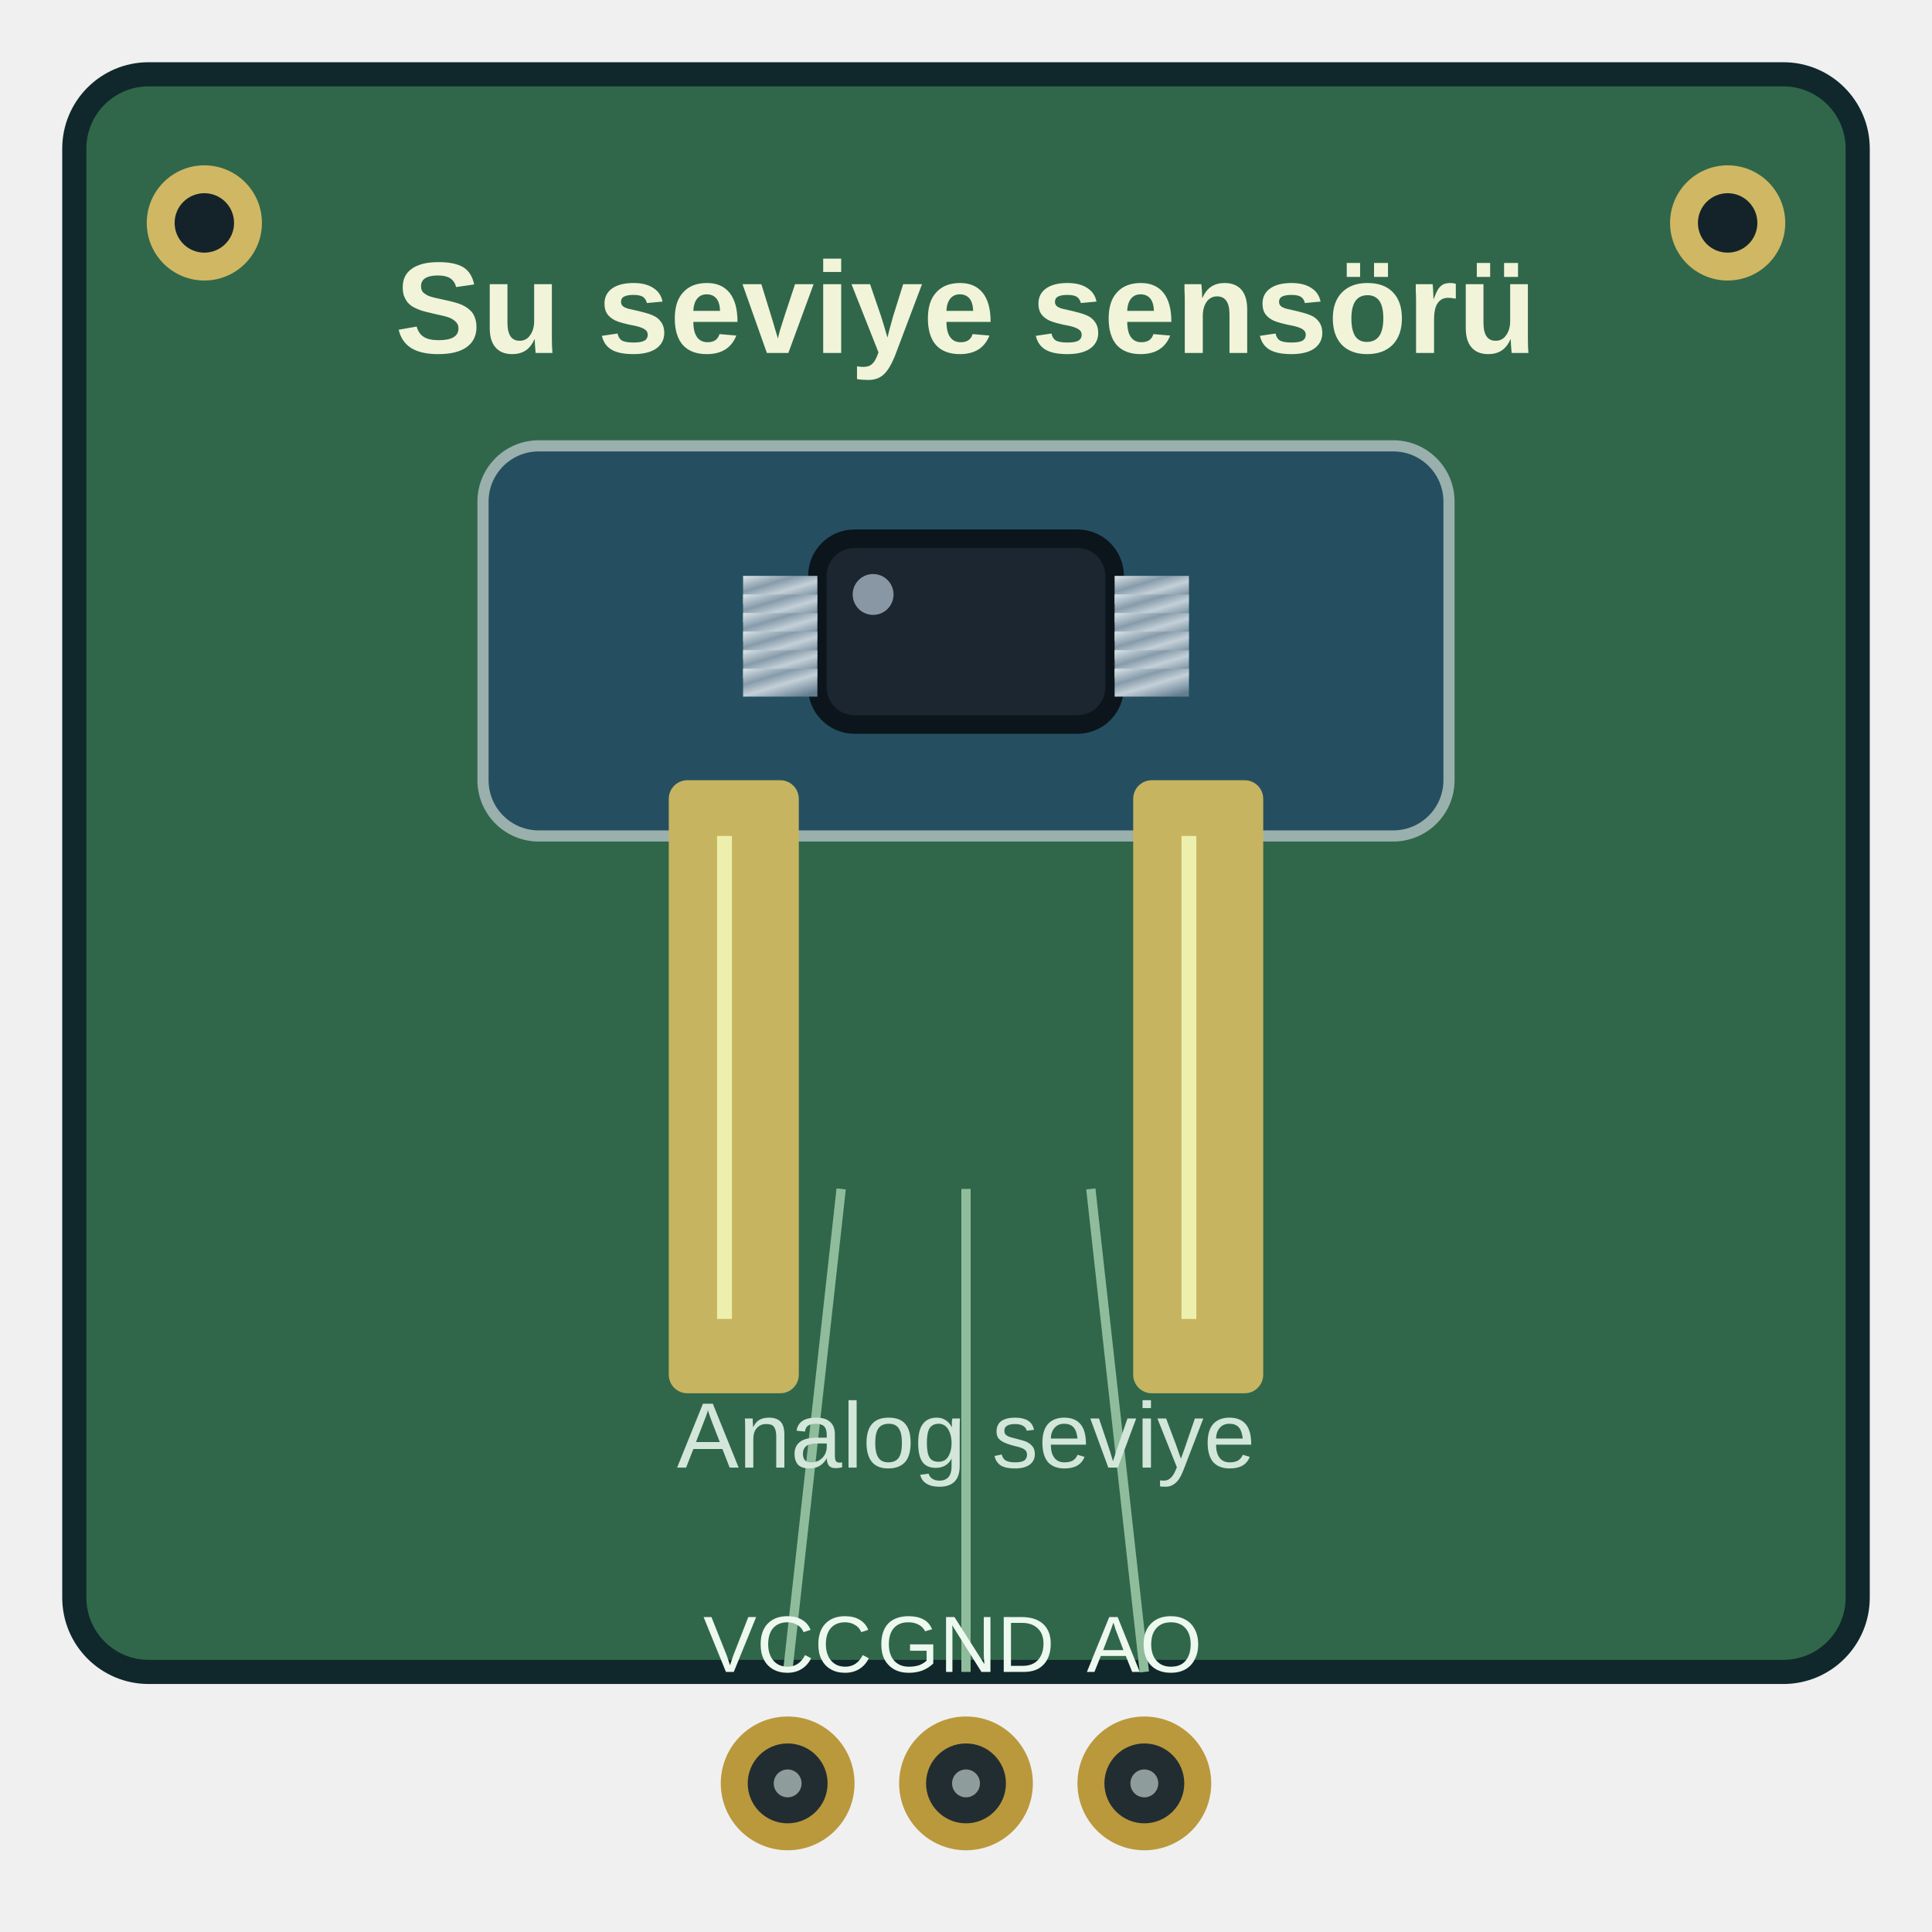
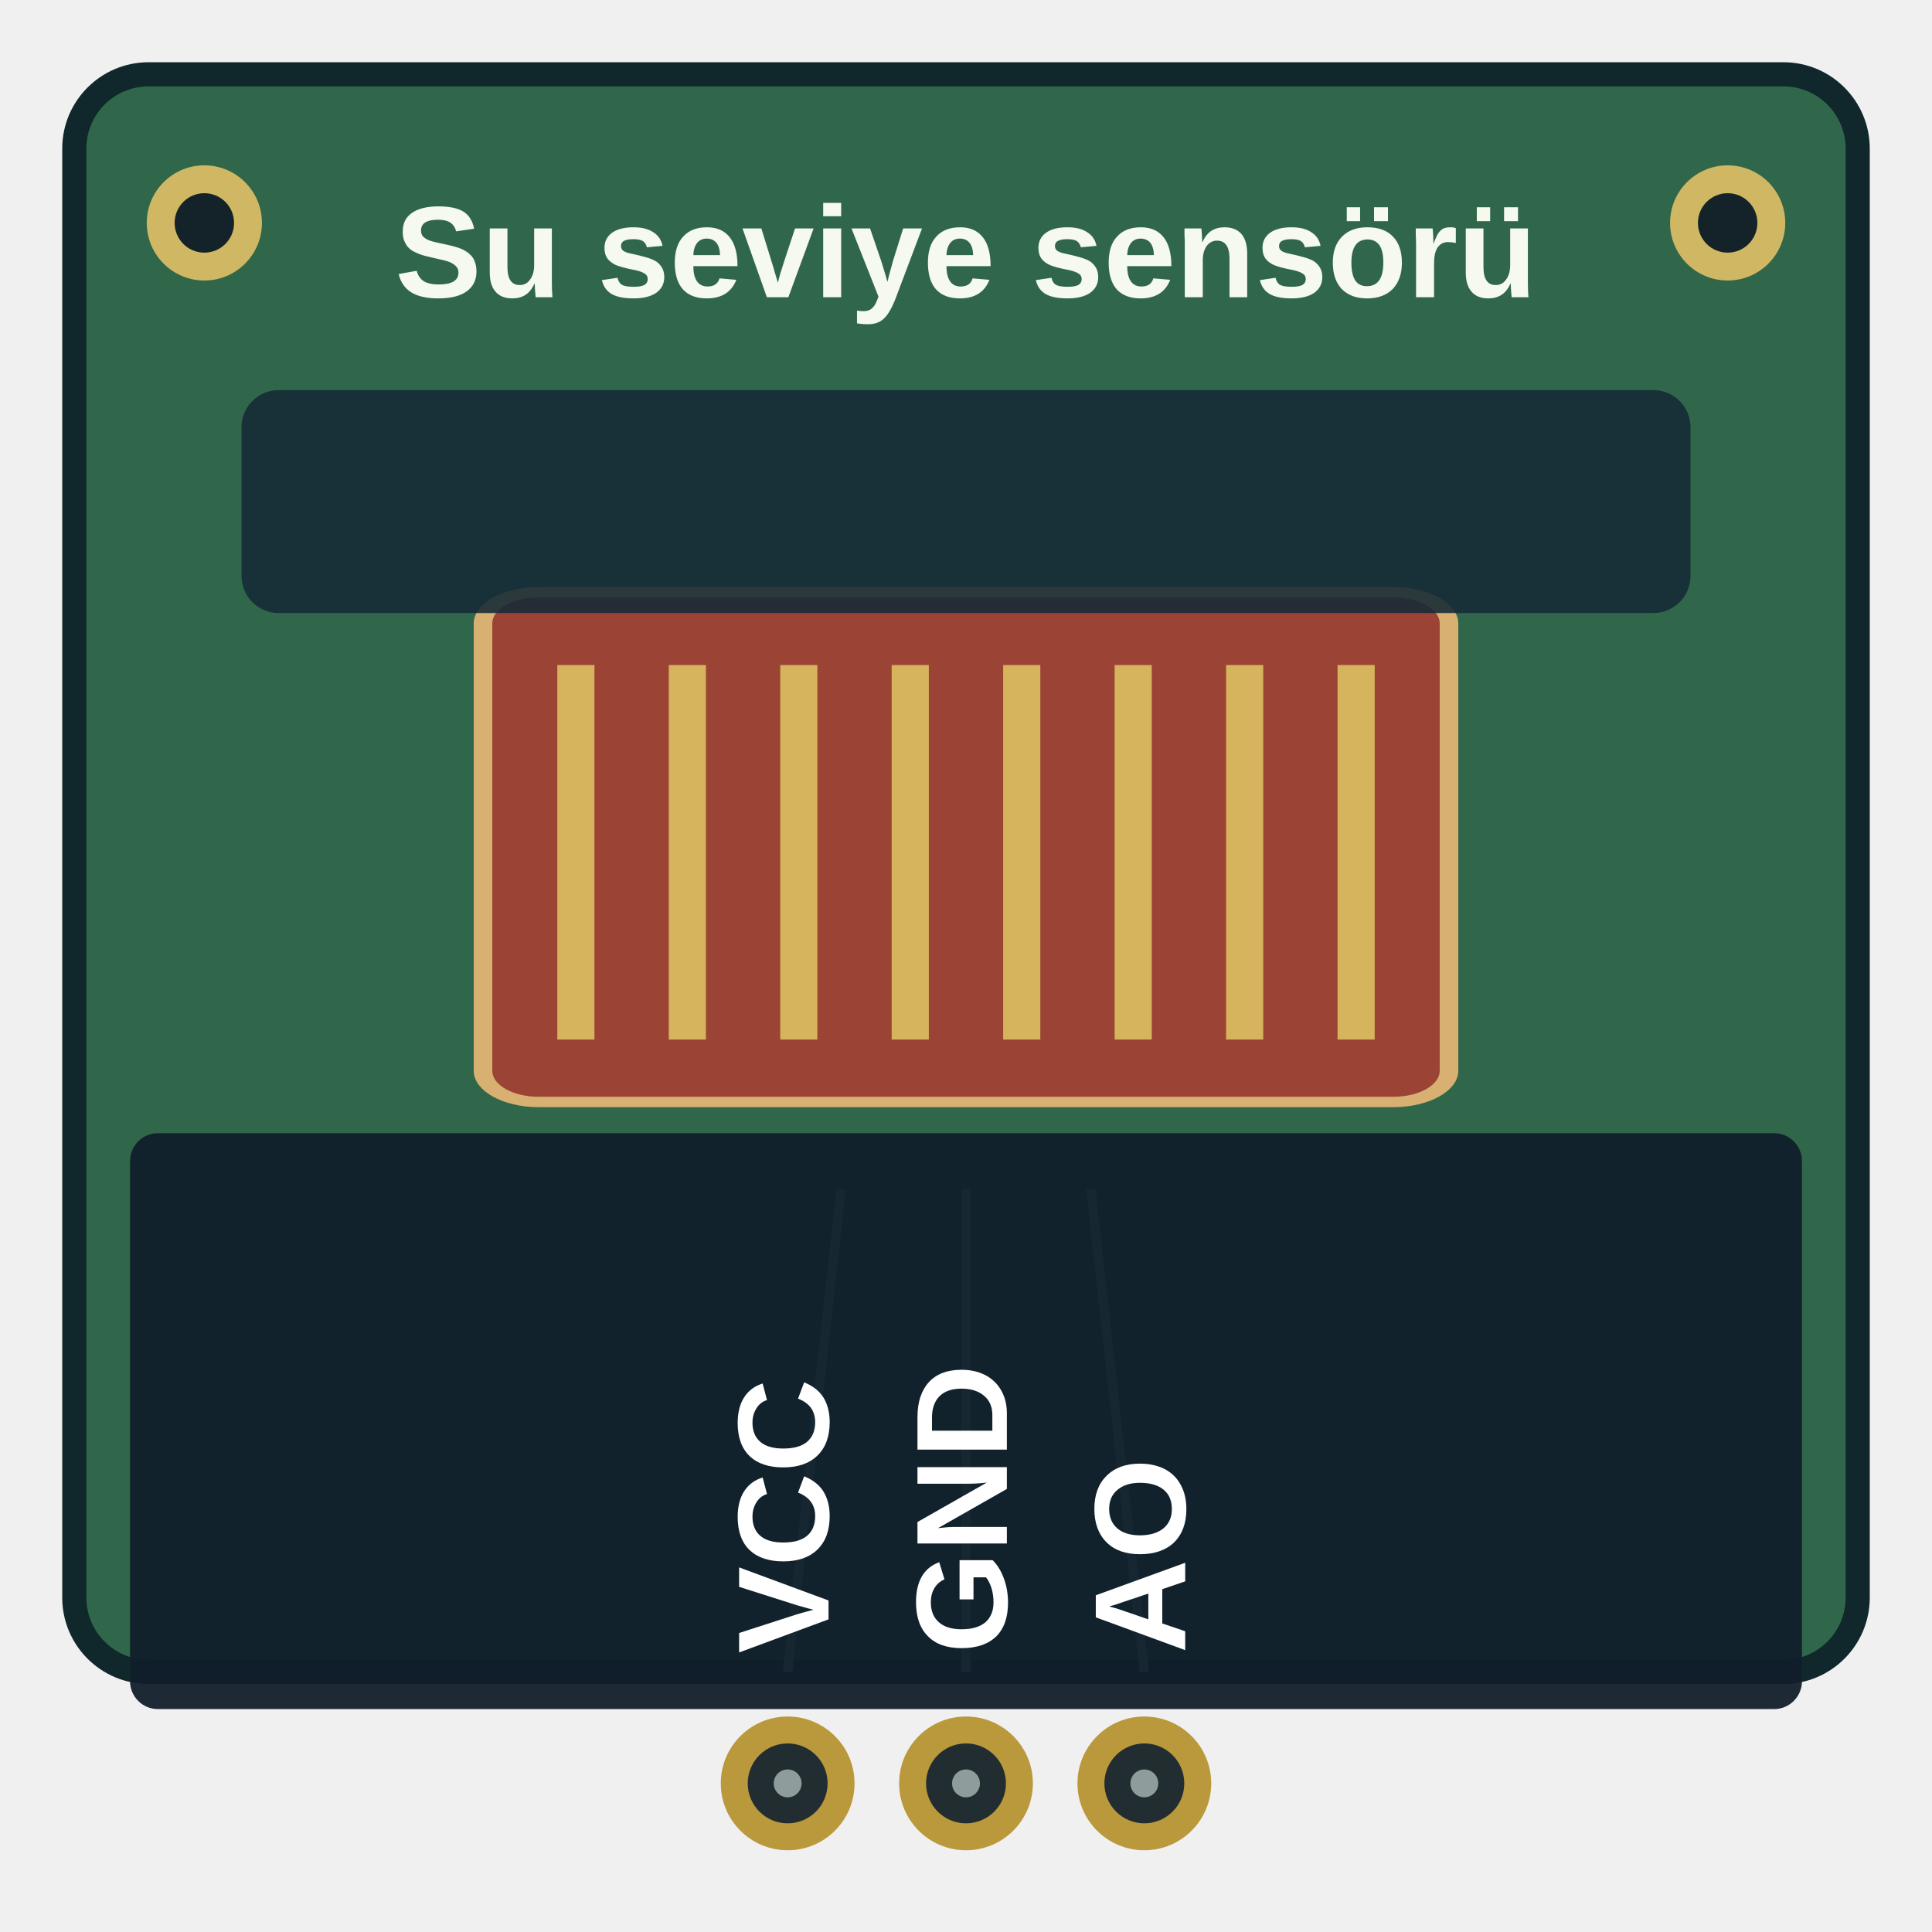
<svg xmlns="http://www.w3.org/2000/svg" width="104" height="104" viewBox="0 0 104 104">
  <defs>
    <linearGradient id="metal" x2=".8" y2="1">
      <stop stop-color="#dce5e9" />
      <stop offset=".35" stop-color="#869baa" />
      <stop offset=".6" stop-color="#c4d0d8" />
      <stop offset="1" stop-color="#637e90" />
    </linearGradient>
    <linearGradient id="cap" x2=".3" y2="1">
      <stop stop-color="#748a99" />
      <stop offset="1" stop-color="#17232e" />
    </linearGradient>
    <linearGradient id="green" x2="0" y2="1">
      <stop stop-color="#28765c" />
      <stop offset="1" stop-color="#164c3b" />
    </linearGradient>
    <radialGradient id="lens" cx=".3" cy=".25">
      <stop stop-color="#f1fcff" />
      <stop offset=".35" stop-color="#b9dfed" stop-opacity=".9" />
      <stop offset="1" stop-color="#688f9d" stop-opacity=".8" />
    </radialGradient>
  </defs>
  <rect x="4" y="4" width="96" height="86" rx="4" fill="#30674a" stroke="#10282b" stroke-width="1.3" />
  <circle cx="11" cy="12" r="3.1" fill="#d0b763" />
  <circle cx="11" cy="12" r="1.6" fill="#14232a" />
  <circle cx="93" cy="12" r="3.1" fill="#d0b763" />
  <circle cx="93" cy="12" r="1.6" fill="#14232a" />
  <path d="M42.4 90L45.28 64" fill="none" stroke="#8fbd9c" stroke-width="0.5" />
  <path d="M52 90L52 64" fill="none" stroke="#8fbd9c" stroke-width="0.5" />
  <path d="M61.6 90L58.72 64" fill="none" stroke="#8fbd9c" stroke-width="0.5" />
-   <rect x="26" y="24" width="52" height="21" rx="3" fill="#254f61" stroke="#9ab0ac" stroke-width=".6" />
-   <rect x="36" y="42" width="7" height="33" rx="1" fill="#c6b460" />
-   <path d="M39 45L39 71" fill="none" stroke="#edf0ad" stroke-width="0.8" />
-   <rect x="61" y="42" width="7" height="33" rx="1" fill="#c6b460" />
-   <path d="M64 45L64 71" fill="none" stroke="#edf0ad" stroke-width="0.8" />
-   <rect x="44" y="29" width="16" height="10" rx="2" fill="#1b2630" stroke="#0c151c" stroke-width="1" />
-   <rect x="40" y="31" width="4" height="1.5" rx="0" fill="url(#metal)" />
-   <rect x="60" y="31" width="4" height="1.5" rx="0" fill="url(#metal)" />
-   <rect x="40" y="32" width="4" height="1.5" rx="0" fill="url(#metal)" />
-   <rect x="60" y="32" width="4" height="1.5" rx="0" fill="url(#metal)" />
-   <rect x="40" y="33" width="4" height="1.5" rx="0" fill="url(#metal)" />
-   <rect x="60" y="33" width="4" height="1.5" rx="0" fill="url(#metal)" />
-   <rect x="40" y="34" width="4" height="1.5" rx="0" fill="url(#metal)" />
-   <rect x="60" y="34" width="4" height="1.5" rx="0" fill="url(#metal)" />
-   <rect x="40" y="35" width="4" height="1.5" rx="0" fill="url(#metal)" />
-   <rect x="60" y="35" width="4" height="1.5" rx="0" fill="url(#metal)" />
-   <rect x="40" y="36" width="4" height="1.5" rx="0" fill="url(#metal)" />
-   <rect x="60" y="36" width="4" height="1.5" rx="0" fill="url(#metal)" />
-   <circle cx="47" cy="32" r="1.1" fill="#8996a3" />
-   <text x="52" y="19" fill="#f1f4d8" font-family="Arial, sans-serif" font-size="7" text-anchor="middle" font-weight="600">Su seviye sensörü</text>
-   <text x="52" y="79" fill="#d3e6da" font-family="Arial, sans-serif" font-size="5" text-anchor="middle">Analog seviye</text>
+   <g transform="translate(0 19) scale(1 .56)">
+     <rect x="26" y="23" width="52" height="49" rx="3" fill="#9b4436" stroke="#d7b072" />
+     <path d="M31 30L31 66" fill="none" stroke="#d6b35d" stroke-width="2" />
+     <path d="M37 30L37 66" fill="none" stroke="#d6b35d" stroke-width="2" />
+     <path d="M43 30L43 66" fill="none" stroke="#d6b35d" stroke-width="2" />
+     <path d="M49 30L49 66" fill="none" stroke="#d6b35d" stroke-width="2" />
+     <path d="M55 30L55 66" fill="none" stroke="#d6b35d" stroke-width="2" />
+     <path d="M61 30L61 66" fill="none" stroke="#d6b35d" stroke-width="2" />
+     <path d="M67 30L67 66" fill="none" stroke="#d6b35d" stroke-width="2" />
+     <path d="M73 30L73 66" fill="none" stroke="#d6b35d" stroke-width="2" />
+   </g>
+   <rect x="13" y="21" width="78" height="12" rx="2" fill="#142935" opacity=".88" data-live-value-space="true" />
+   <rect x="7" y="61" width="90" height="31" rx="1.5" fill="#101e2a" opacity=".94" />
+   <text x="52" y="16" fill="#f5f9ee" font-family="Arial, sans-serif" font-size="7" text-anchor="middle" font-weight="600">Su seviye sensörü</text>
  <g data-pin="VCC" data-x="42.4" data-y="96">
    <circle cx="42.4" cy="96" r="3.6" fill="#ba983c" />
    <circle cx="42.4" cy="96" r="2.15" fill="#222d32" />
    <circle cx="42.4" cy="96" r="0.75" fill="#8e9d9c" />
-     <text x="42.4" y="90" fill="#edf8ef" font-family="Arial, sans-serif" font-size="4.3" text-anchor="middle">VCC</text>
+     <text x="44.6" y="89" fill="#ffffff" font-family="Arial, sans-serif" font-size="7" font-weight="600" transform="rotate(-90 44.6 89)">VCC</text>
  </g>
  <g data-pin="GND" data-x="52" data-y="96">
    <circle cx="52" cy="96" r="3.6" fill="#ba983c" />
    <circle cx="52" cy="96" r="2.15" fill="#222d32" />
    <circle cx="52" cy="96" r="0.75" fill="#8e9d9c" />
-     <text x="52" y="90" fill="#edf8ef" font-family="Arial, sans-serif" font-size="4.3" text-anchor="middle">GND</text>
+     <text x="54.2" y="89" fill="#ffffff" font-family="Arial, sans-serif" font-size="7" font-weight="600" transform="rotate(-90 54.2 89)">GND</text>
  </g>
  <g data-pin="AO" data-x="61.6" data-y="96">
    <circle cx="61.6" cy="96" r="3.6" fill="#ba983c" />
    <circle cx="61.6" cy="96" r="2.15" fill="#222d32" />
    <circle cx="61.6" cy="96" r="0.75" fill="#8e9d9c" />
-     <text x="61.6" y="90" fill="#edf8ef" font-family="Arial, sans-serif" font-size="4.3" text-anchor="middle">AO</text>
+     <text x="63.8" y="89" fill="#ffffff" font-family="Arial, sans-serif" font-size="7" font-weight="600" transform="rotate(-90 63.8 89)">AO</text>
  </g>
</svg>
